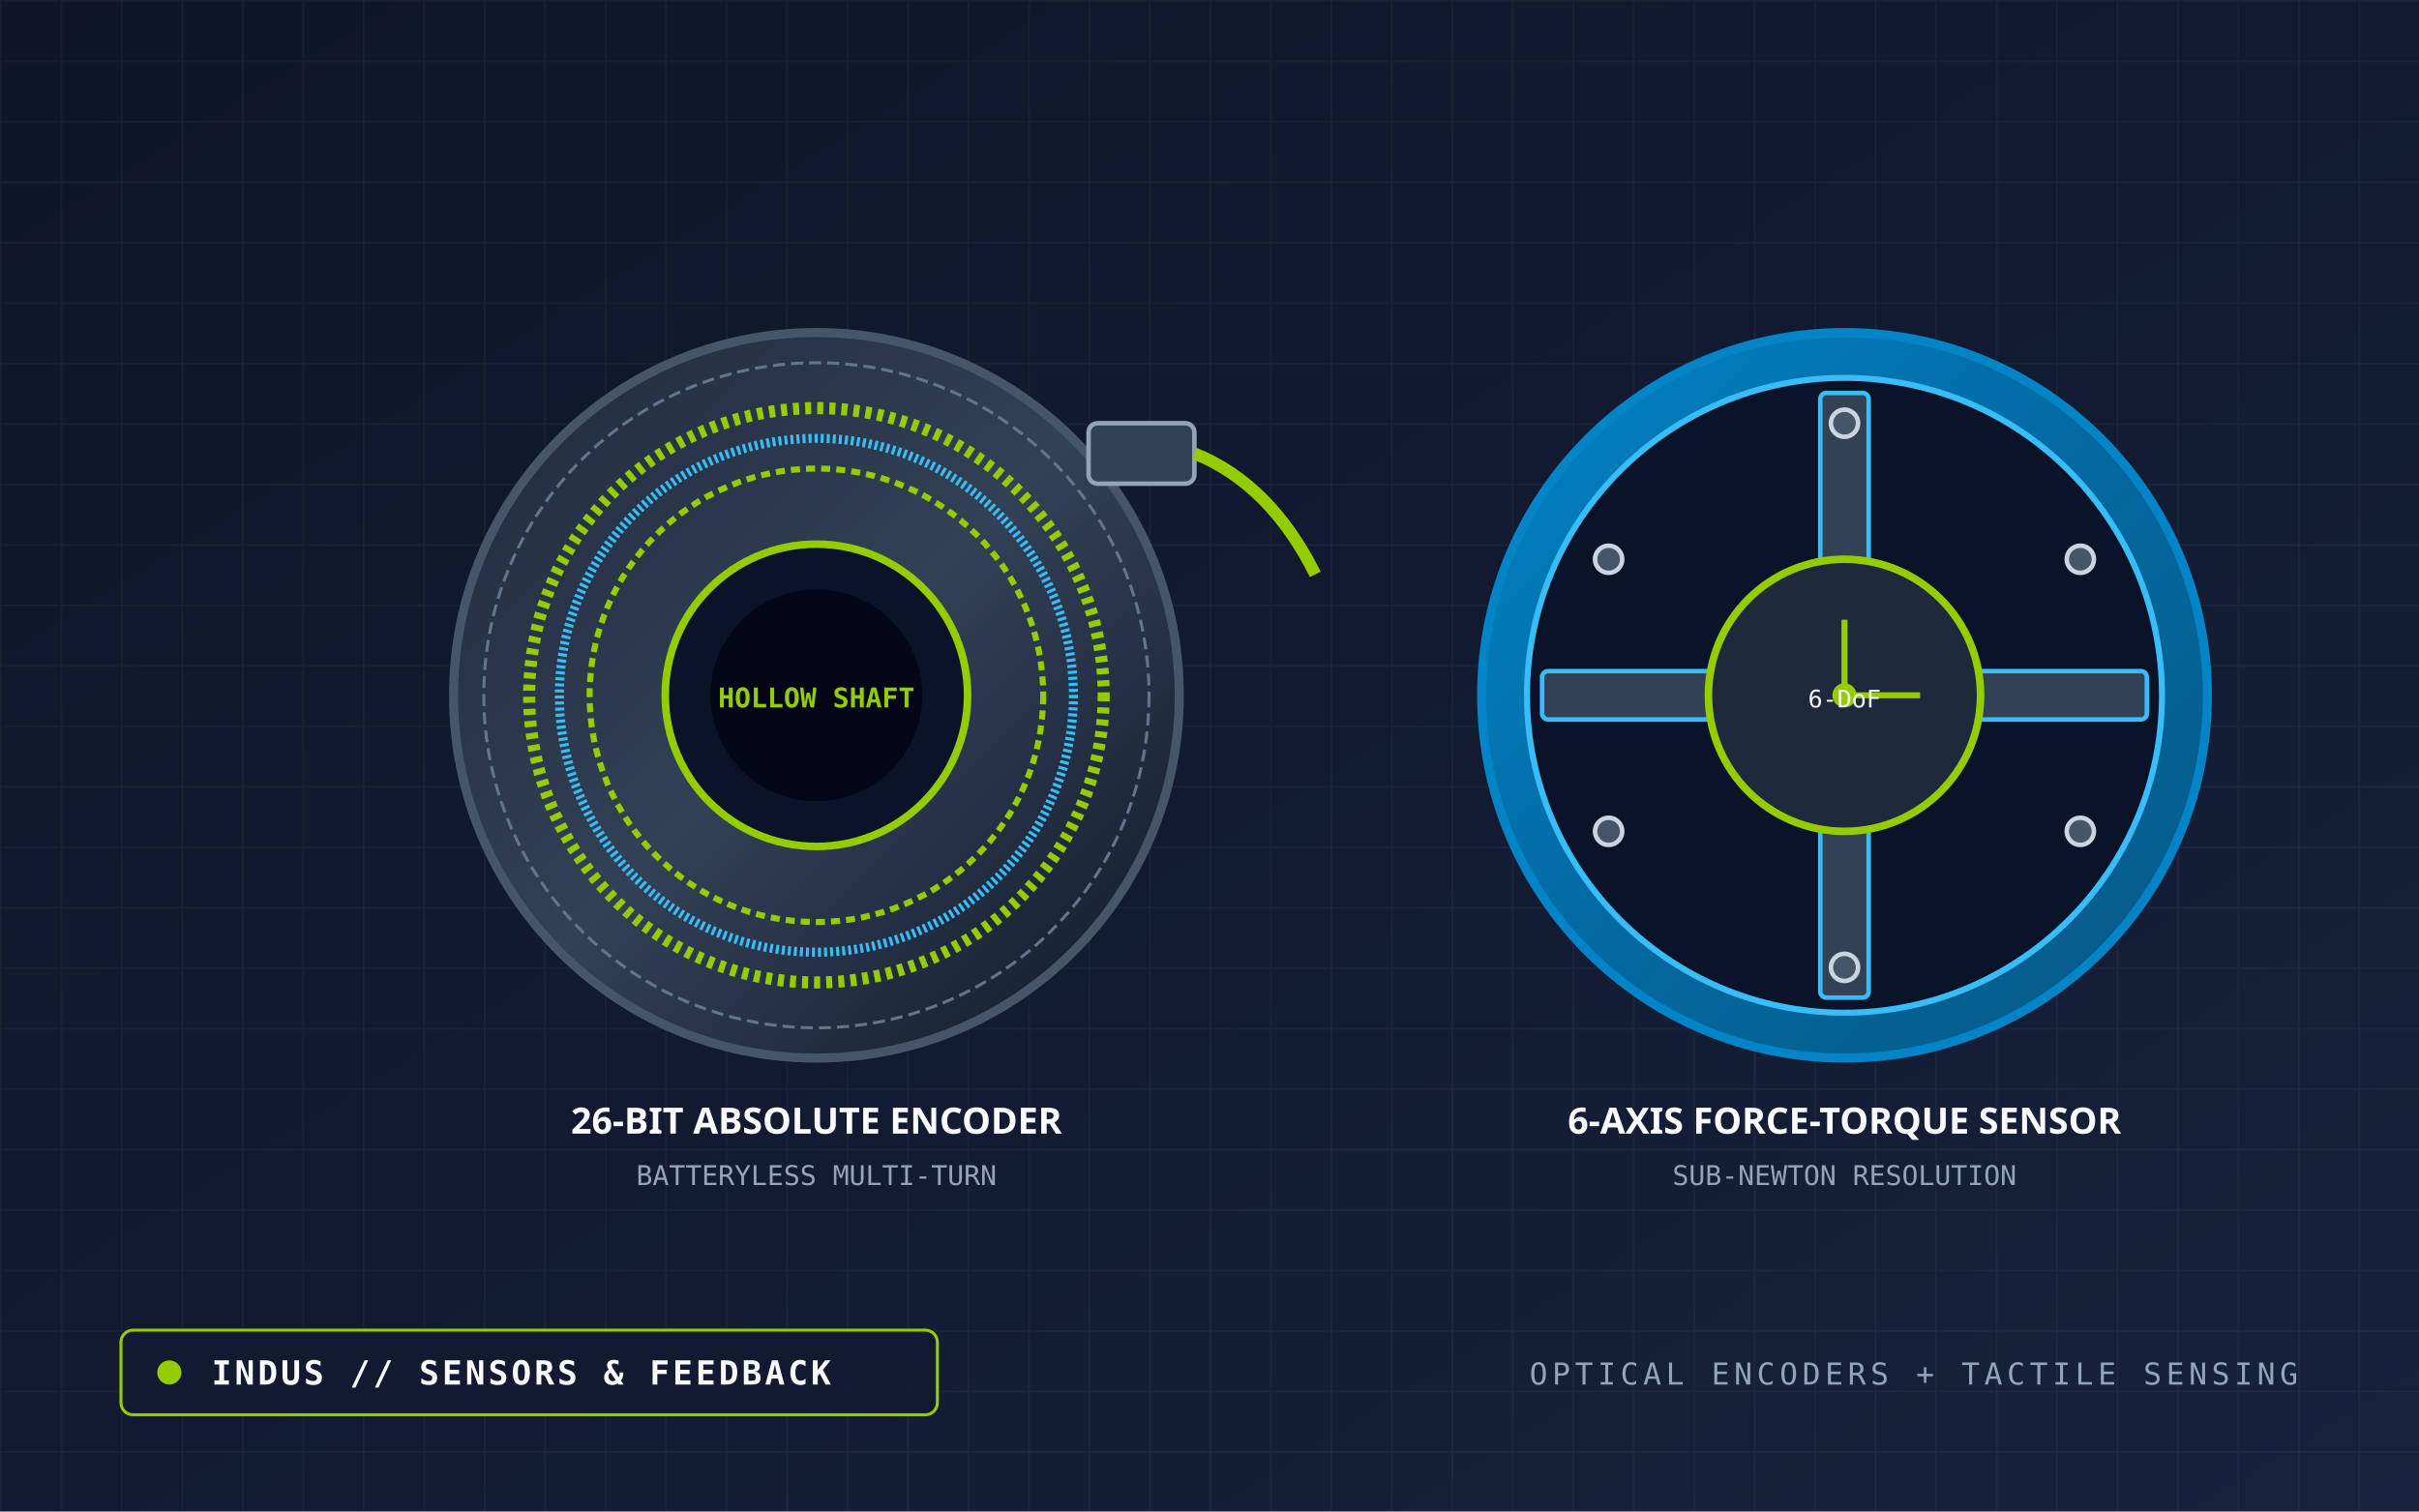
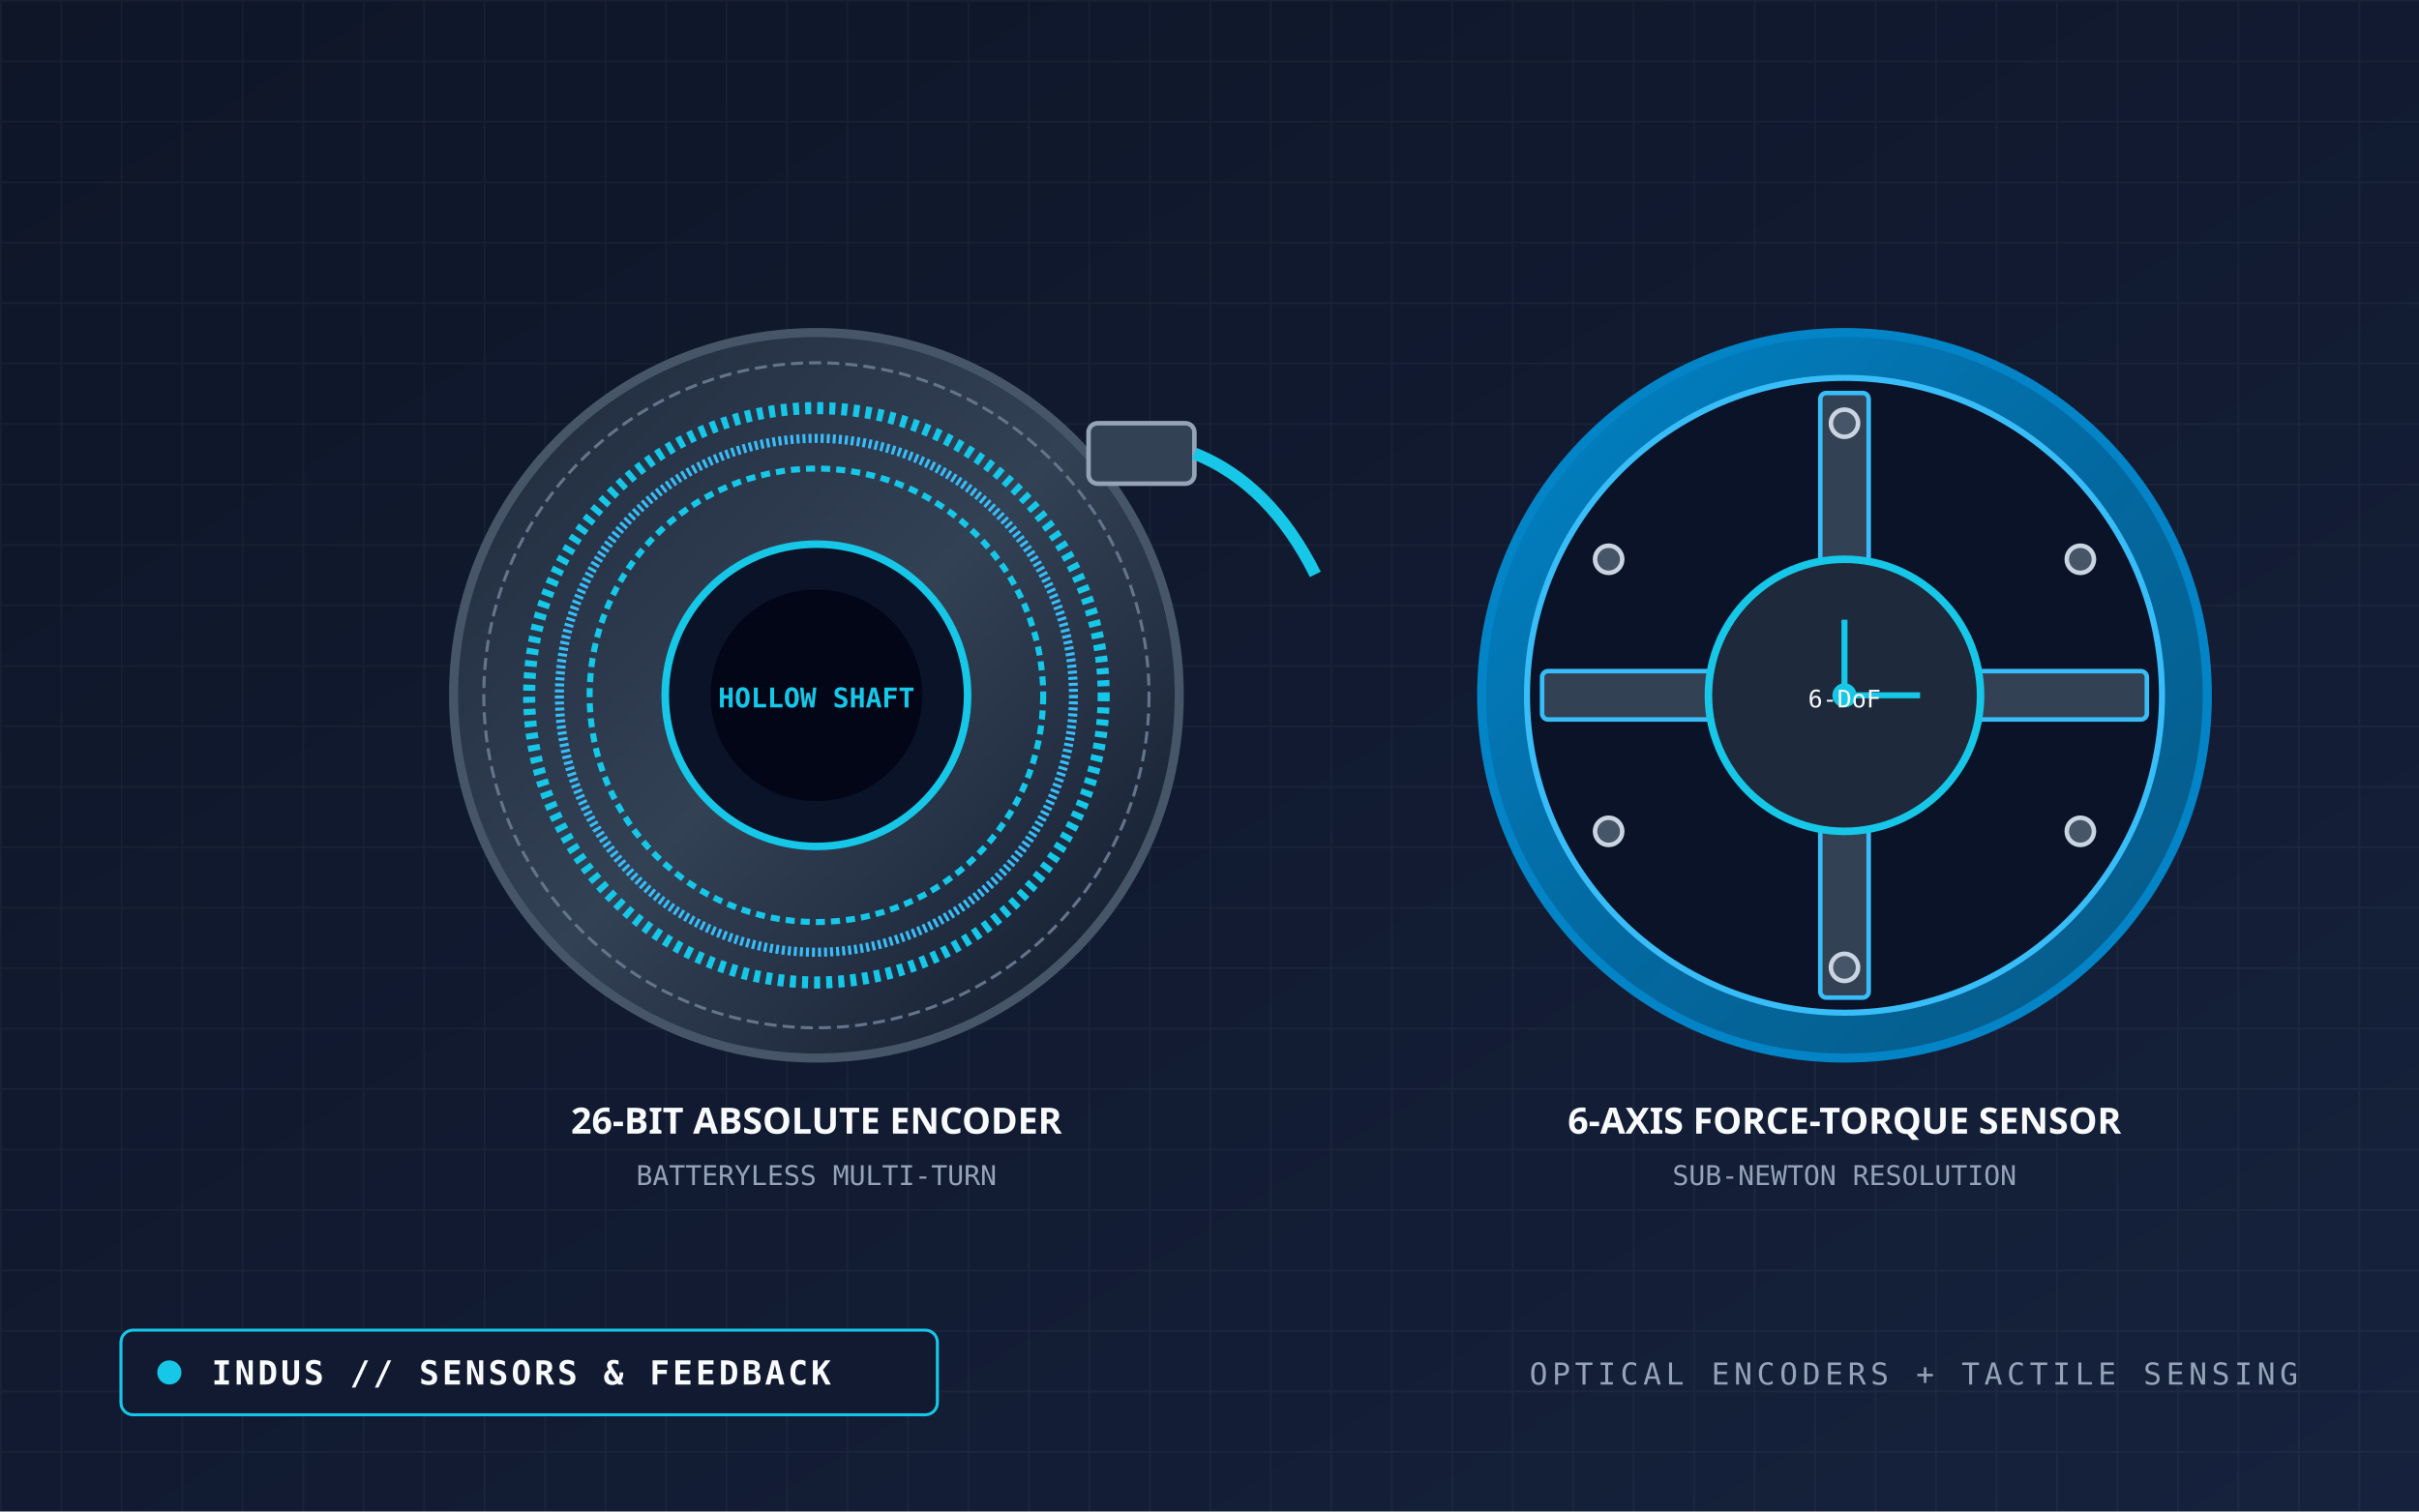
<svg xmlns="http://www.w3.org/2000/svg" viewBox="0 0 800 500" width="800" height="500">
  <defs>
    <linearGradient id="sensBg" x1="0%" y1="0%" x2="100%" y2="100%">
      <stop offset="0%" stop-color="#0E1628" />
      <stop offset="50%" stop-color="#111A30" />
      <stop offset="100%" stop-color="#16223D" />
    </linearGradient>
    <linearGradient id="encoderDisc" x1="0%" y1="0%" x2="100%" y2="100%">
      <stop offset="0%" stop-color="#1E293B" />
      <stop offset="50%" stop-color="#334155" />
      <stop offset="100%" stop-color="#0F172A" />
    </linearGradient>
    <linearGradient id="anodizedBlue" x1="0%" y1="0%" x2="100%" y2="100%">
      <stop offset="0%" stop-color="#0284C7" />
      <stop offset="50%" stop-color="#0369A1" />
      <stop offset="100%" stop-color="#075985" />
    </linearGradient>
    <pattern id="grid" width="20" height="20" patternUnits="userSpaceOnUse">
      <path d="M 20 0 L 0 0 0 20" fill="none" stroke="rgba(255,255,255,0.04)" stroke-width="1" />
    </pattern>
  </defs>
  <rect width="800" height="500" fill="url(#sensBg)" />
  <rect width="800" height="500" fill="url(#grid)" />
  <g transform="translate(140, 100)">
    <circle cx="130" cy="130" r="120" fill="url(#encoderDisc)" stroke="#475569" stroke-width="3" />
    <circle cx="130" cy="130" r="110" fill="none" stroke="#64748B" stroke-width="1" stroke-dasharray="4 2" />
-     <circle cx="130" cy="130" r="95" fill="none" stroke="#95CC00" stroke-width="4" stroke-dasharray="2 2" />
+     <circle cx="130" cy="130" r="95" fill="none" stroke="#16C7E8" stroke-width="4" stroke-dasharray="2 2" />
    <circle cx="130" cy="130" r="85" fill="none" stroke="#38BDF8" stroke-width="3" stroke-dasharray="1 1" />
-     <circle cx="130" cy="130" r="75" fill="none" stroke="#95CC00" stroke-width="2" stroke-dasharray="3 2" />
-     <circle cx="130" cy="130" r="50" fill="#0B1329" stroke="#95CC00" stroke-width="2.5" />
+     <circle cx="130" cy="130" r="75" fill="none" stroke="#16C7E8" stroke-width="2" stroke-dasharray="3 2" />
+     <circle cx="130" cy="130" r="50" fill="#0B1329" stroke="#16C7E8" stroke-width="2.5" />
    <circle cx="130" cy="130" r="35" fill="#020617" />
-     <text x="130" y="134" fill="#95CC00" font-family="monospace" font-size="9" text-anchor="middle" font-weight="bold">HOLLOW SHAFT</text>
+     <text x="130" y="134" fill="#16C7E8" font-family="monospace" font-size="9" text-anchor="middle" font-weight="bold">HOLLOW SHAFT</text>
    <rect x="220" y="40" width="35" height="20" rx="3" fill="#334155" stroke="#94A3B8" stroke-width="1.5" />
-     <path d="M 255 50 Q 280 60 295 90" stroke="#95CC00" stroke-width="4" fill="none" />
+     <path d="M 255 50 Q 280 60 295 90" stroke="#16C7E8" stroke-width="4" fill="none" />
    <text x="130" y="275" fill="#F8FAFC" font-family="sans-serif" font-size="12" font-weight="bold" text-anchor="middle">26-BIT ABSOLUTE ENCODER</text>
    <text x="130" y="292" fill="#94A3B8" font-family="monospace" font-size="9" text-anchor="middle">BATTERYLESS MULTI-TURN</text>
  </g>
  <g transform="translate(480, 100)">
    <circle cx="130" cy="130" r="120" fill="url(#anodizedBlue)" stroke="#0284C7" stroke-width="3" />
    <circle cx="130" cy="130" r="105" fill="#0B1329" stroke="#38BDF8" stroke-width="2" />
    <rect x="122" y="30" width="16" height="60" rx="2" fill="#334155" stroke="#38BDF8" stroke-width="1.5" />
    <rect x="122" y="170" width="16" height="60" rx="2" fill="#334155" stroke="#38BDF8" stroke-width="1.5" />
    <rect x="30" y="122" width="60" height="16" rx="2" fill="#334155" stroke="#38BDF8" stroke-width="1.5" />
    <rect x="170" y="122" width="60" height="16" rx="2" fill="#334155" stroke="#38BDF8" stroke-width="1.5" />
-     <circle cx="130" cy="130" r="45" fill="#1E293B" stroke="#95CC00" stroke-width="2.5" />
-     <line x1="130" y1="130" x2="130" y2="105" stroke="#95CC00" stroke-width="2" marker-end="url(#arrow)" />
-     <line x1="130" y1="130" x2="155" y2="130" stroke="#95CC00" stroke-width="2" />
-     <circle cx="130" cy="130" r="4" fill="#95CC00" />
+     <circle cx="130" cy="130" r="45" fill="#1E293B" stroke="#16C7E8" stroke-width="2.5" />
+     <line x1="130" y1="130" x2="130" y2="105" stroke="#16C7E8" stroke-width="2" marker-end="url(#arrow)" />
+     <line x1="130" y1="130" x2="155" y2="130" stroke="#16C7E8" stroke-width="2" />
+     <circle cx="130" cy="130" r="4" fill="#16C7E8" />
    <text x="130" y="134" fill="#F8FAFC" font-family="monospace" font-size="8" text-anchor="middle">6-DoF</text>
    <g fill="#475569" stroke="#CBD5E1" stroke-width="1.5">
      <circle cx="130" cy="40" r="4.5" />
      <circle cx="130" cy="220" r="4.5" />
      <circle cx="52" cy="85" r="4.5" />
      <circle cx="208" cy="85" r="4.5" />
      <circle cx="52" cy="175" r="4.5" />
      <circle cx="208" cy="175" r="4.5" />
    </g>
    <text x="130" y="275" fill="#F8FAFC" font-family="sans-serif" font-size="12" font-weight="bold" text-anchor="middle">6-AXIS FORCE-TORQUE SENSOR</text>
    <text x="130" y="292" fill="#94A3B8" font-family="monospace" font-size="9" text-anchor="middle">SUB-NEWTON RESOLUTION</text>
  </g>
  <g transform="translate(40, 440)">
-     <rect width="270" height="28" rx="4" fill="rgba(17,26,48,0.9)" stroke="#95CC00" stroke-width="1" />
-     <circle cx="16" cy="14" r="4" fill="#95CC00" />
+     <rect width="270" height="28" rx="4" fill="rgba(17,26,48,0.9)" stroke="#16C7E8" stroke-width="1" />
+     <circle cx="16" cy="14" r="4" fill="#16C7E8" />
    <text x="30" y="18" fill="#F8FAFC" font-family="monospace" font-size="11" font-weight="bold" letter-spacing="1">INDUS // SENSORS &amp; FEEDBACK</text>
  </g>
  <g transform="translate(500, 440)">
    <text x="260" y="18" text-anchor="end" fill="#94A3B8" font-family="monospace" font-size="10" letter-spacing="1.5">OPTICAL ENCODERS + TACTILE SENSING</text>
  </g>
</svg>
